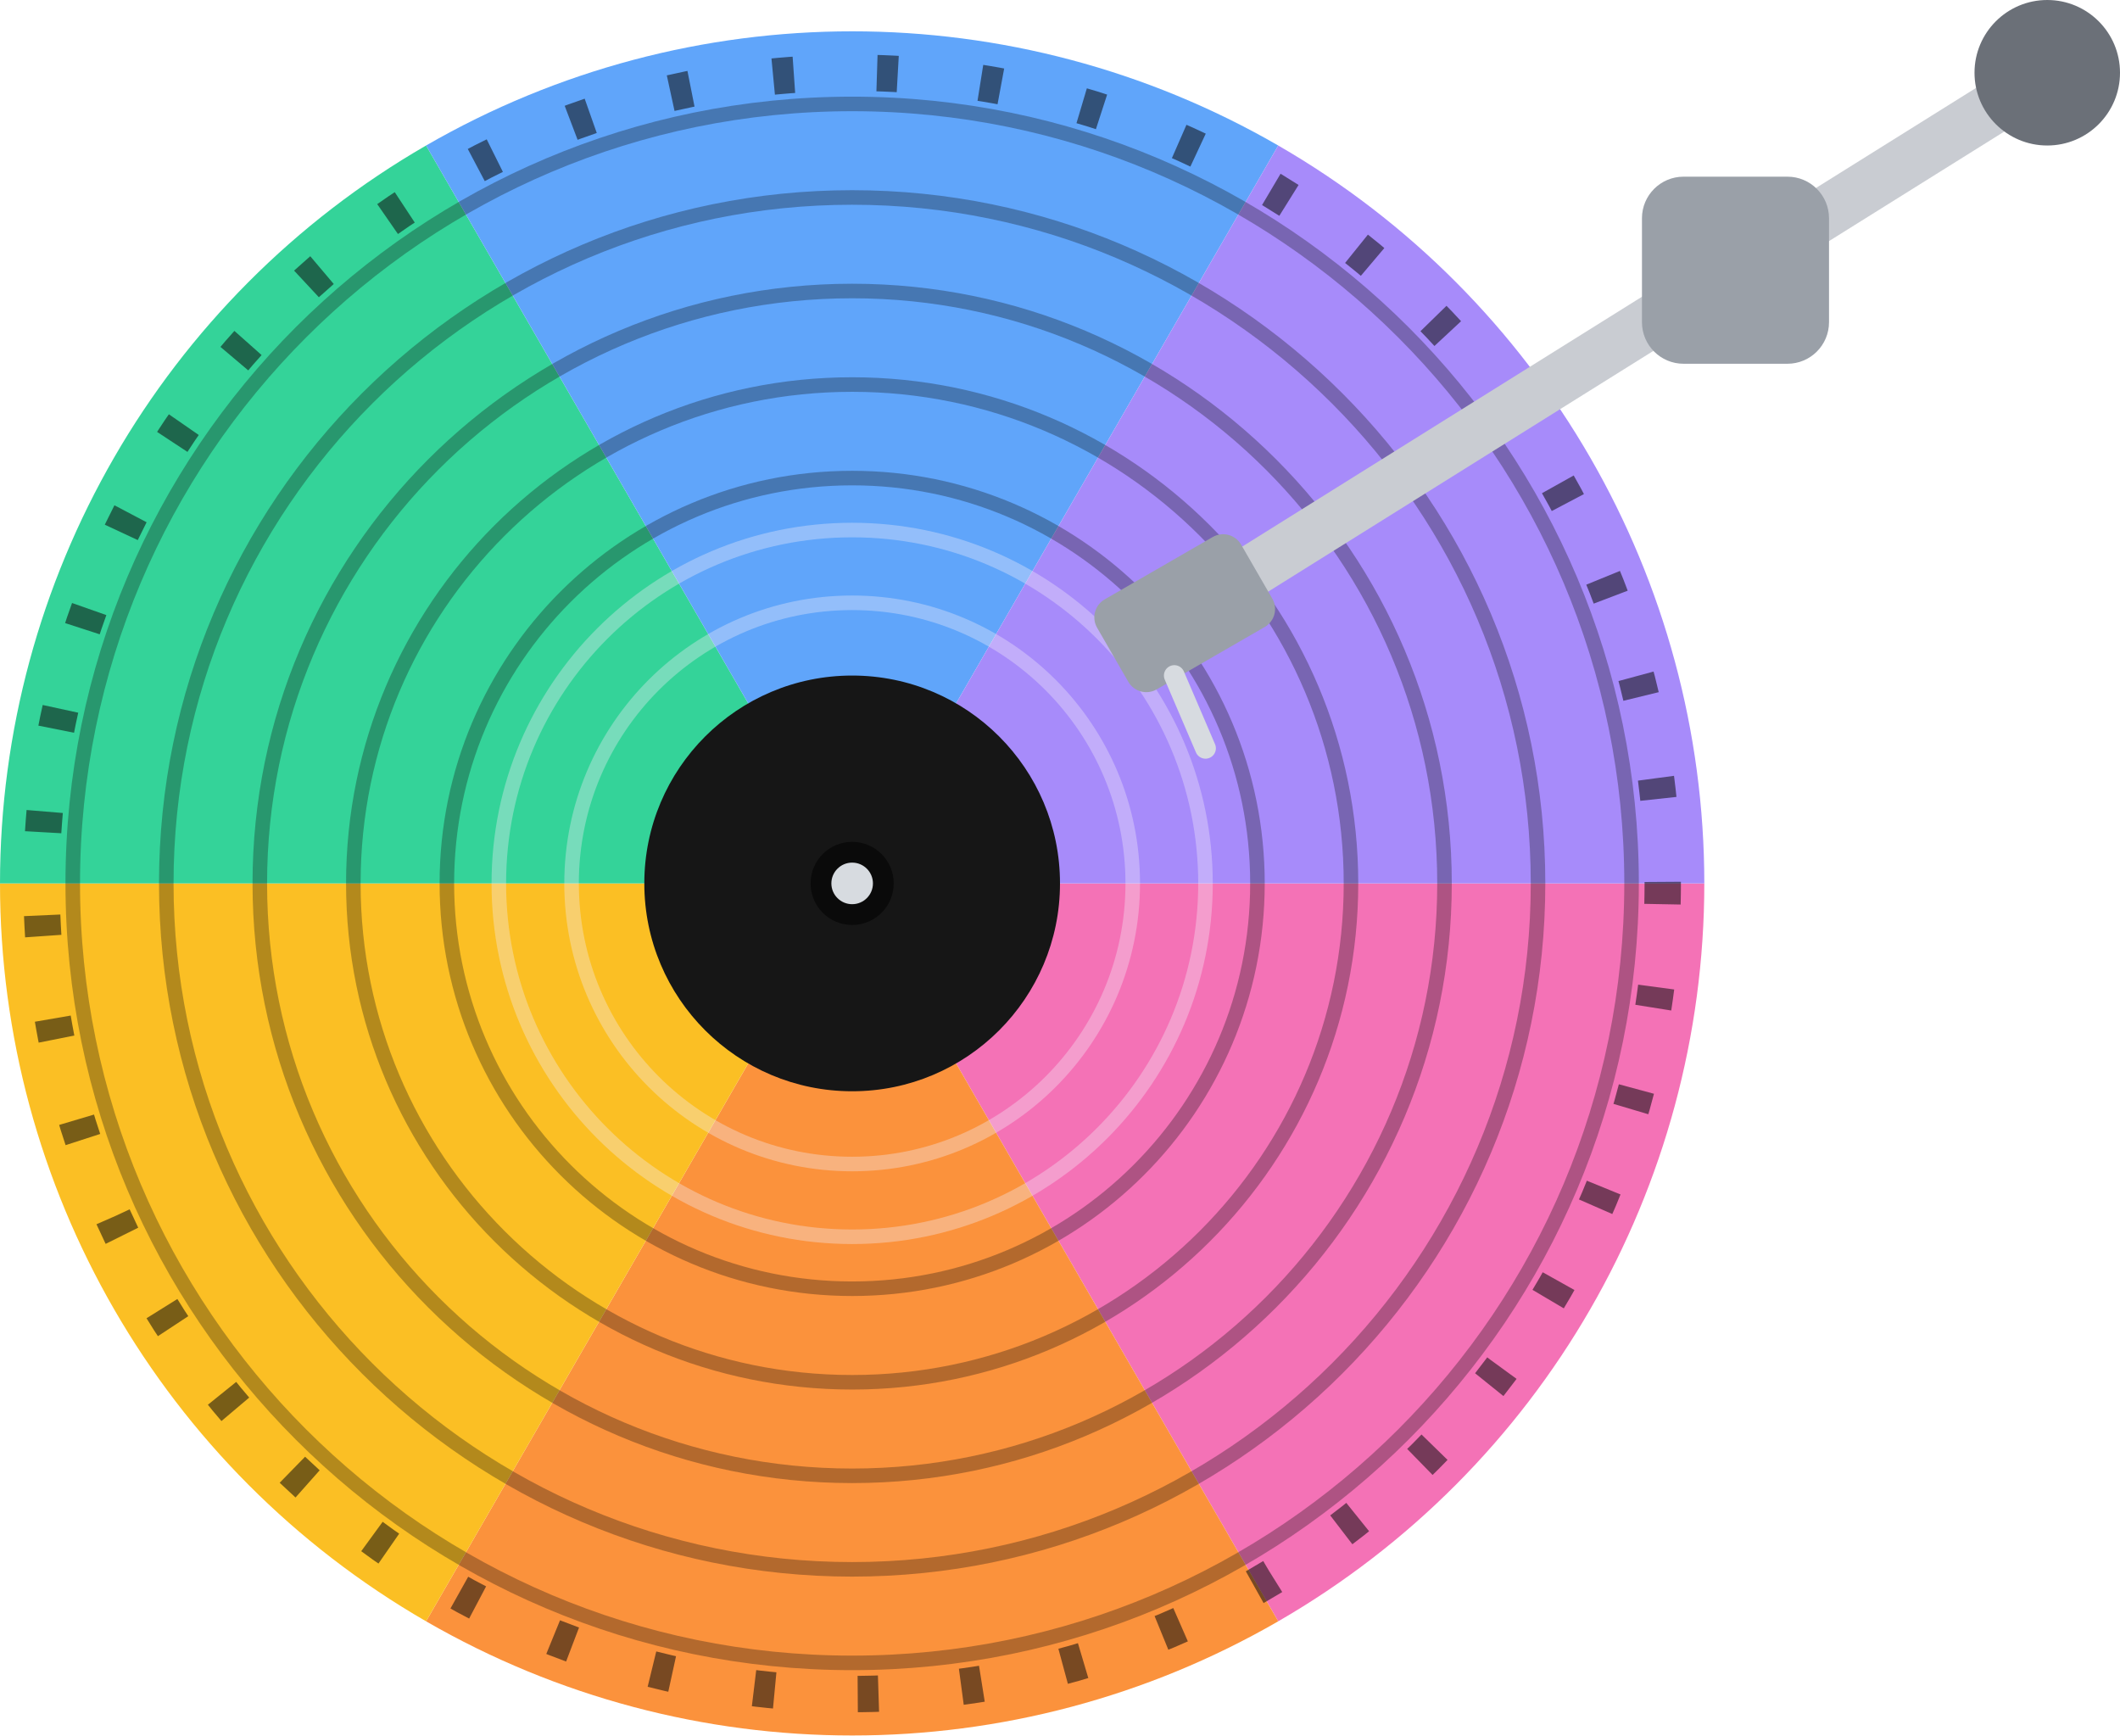
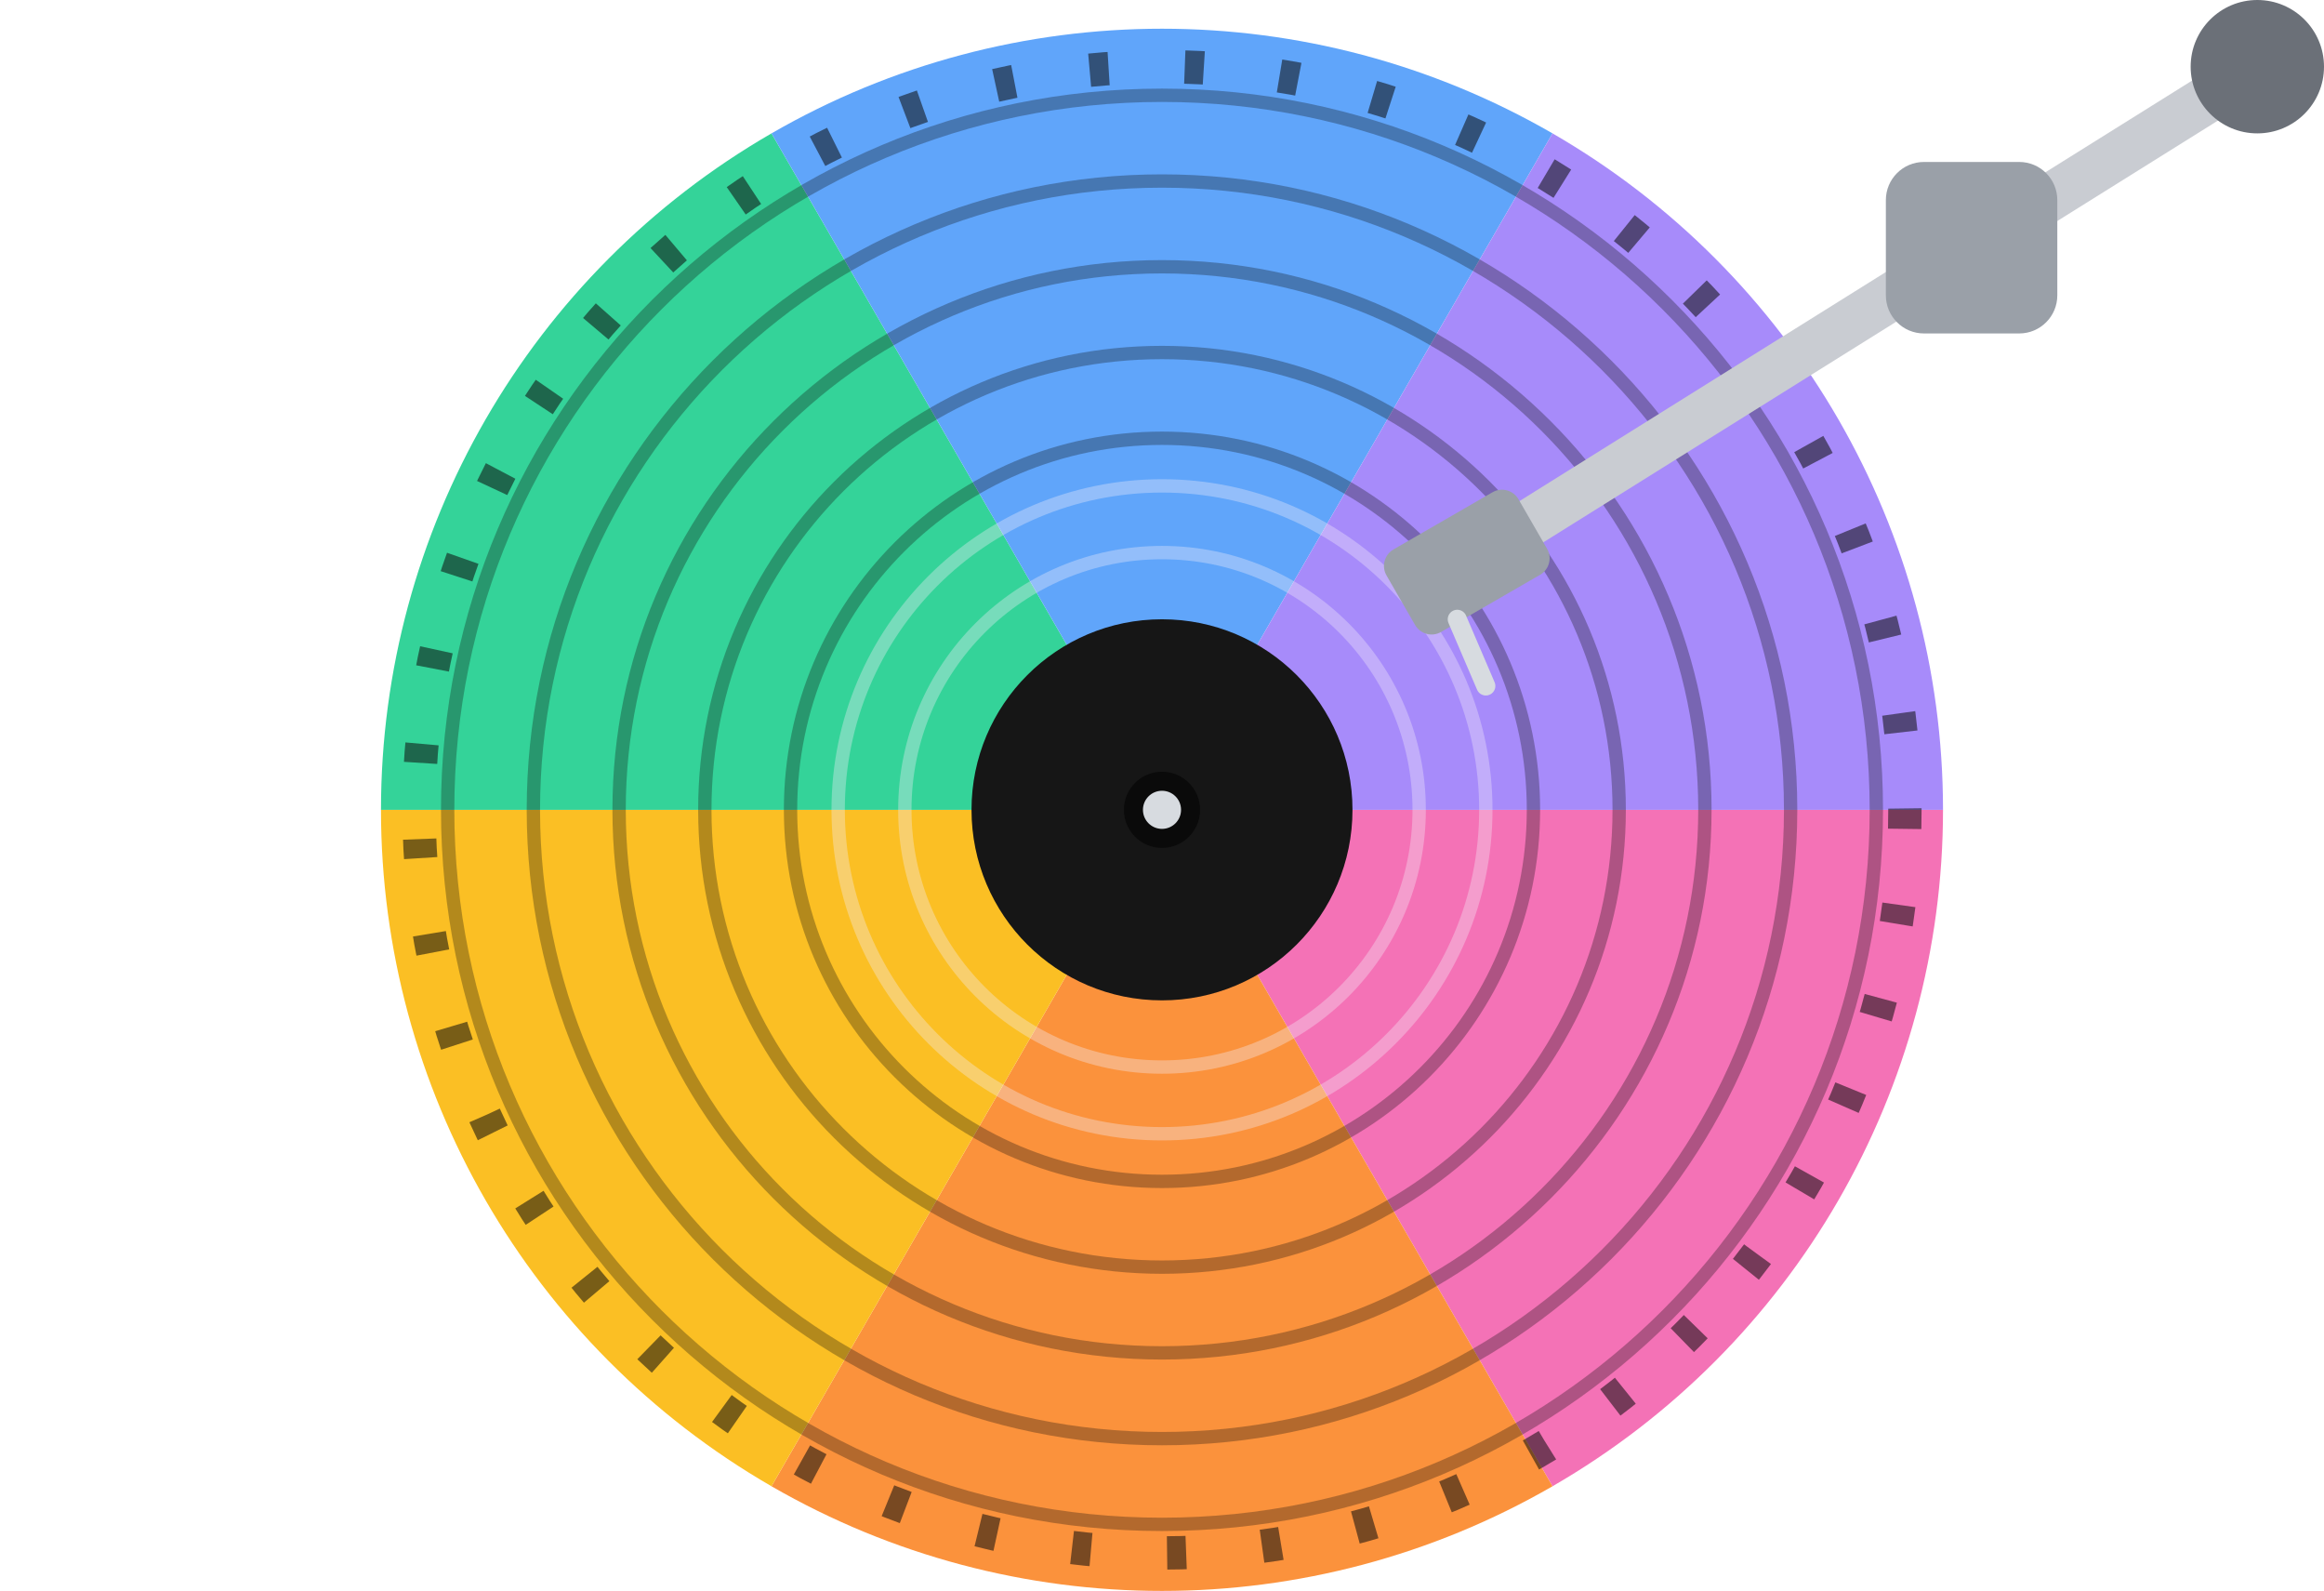
- <svg xmlns="http://www.w3.org/2000/svg" width="204" height="166.986" viewBox="0 0 204 166.986" aria-label="userstyles.club color-wheel record on a turntable with tonearm">
+ <svg xmlns="http://www.w3.org/2000/svg" width="244" height="166.986" viewBox="-40 0 244 166.986" aria-label="userstyles.club color-wheel record on a turntable with tonearm">
  <g class="wheel">
    <path d="M82 85h82a82 82 0 0 1-41 71z" fill="#f472b6" />
    <path d="m82 85 41 71a82 82 0 0 1-82 0z" fill="#fb923c" />
    <path d="m82 85-41 71A82 82 0 0 1 0 85Z" fill="#fbbf24" />
    <path d="M82 85H0a82 82 0 0 1 41-71Z" fill="#34d399" />
    <path d="M82 85 41 14a82 82 0 0 1 82 0z" fill="#60a5fa" />
    <path d="m82 85 41-71a82 82 0 0 1 41 71z" fill="#a78bfa" />
    <circle cx="82" cy="85" r="75" fill="none" stroke="#0d0d0d" stroke-opacity=".3" stroke-width="1.4" />
    <circle cx="82" cy="85" r="66" fill="none" stroke="#0d0d0d" stroke-opacity=".3" stroke-width="1.4" />
    <circle cx="82" cy="85" r="57" fill="none" stroke="#0d0d0d" stroke-opacity=".3" stroke-width="1.4" />
    <circle cx="82" cy="85" r="48" fill="none" stroke="#0d0d0d" stroke-opacity=".3" stroke-width="1.4" />
    <circle cx="82" cy="85" r="39" fill="none" stroke="#0d0d0d" stroke-opacity=".3" stroke-width="1.4" />
    <circle cx="82" cy="85" r="78" fill="none" stroke="#0d0d0d" stroke-opacity=".55" stroke-width="3.5" stroke-dasharray="2, 8" />
    <circle cx="82" cy="85" r="34" fill="none" stroke="#f4eef8" stroke-opacity=".35" stroke-width="1.4" />
    <circle cx="82" cy="85" r="27" fill="none" stroke="#f4eef8" stroke-opacity=".35" stroke-width="1.4" />
  </g>
  <g class="center">
    <circle cx="82" cy="85" r="20" fill="#161616" />
    <circle cx="82" cy="85" r="4" fill="#0a0a0a" />
    <circle cx="82" cy="85" r="2" fill="#d7dbe0" />
  </g>
  <g class="arm">
    <path stroke="#c9ccd2" stroke-width="5" stroke-linecap="round" d="m194 9-80 50" />
    <circle cx="197" cy="7" r="7" fill="#6b7078" />
    <rect x="158" y="17" width="18" height="18" rx="4" fill="#9aa0a8" />
    <rect x="61.227" y="103.096" width="16" height="10" rx="2" transform="rotate(-30)" fill="#9aa0a8" />
    <path stroke="#d7dbe0" stroke-width="2" stroke-linecap="round" d="m113 65 3 7" />
  </g>
</svg>
